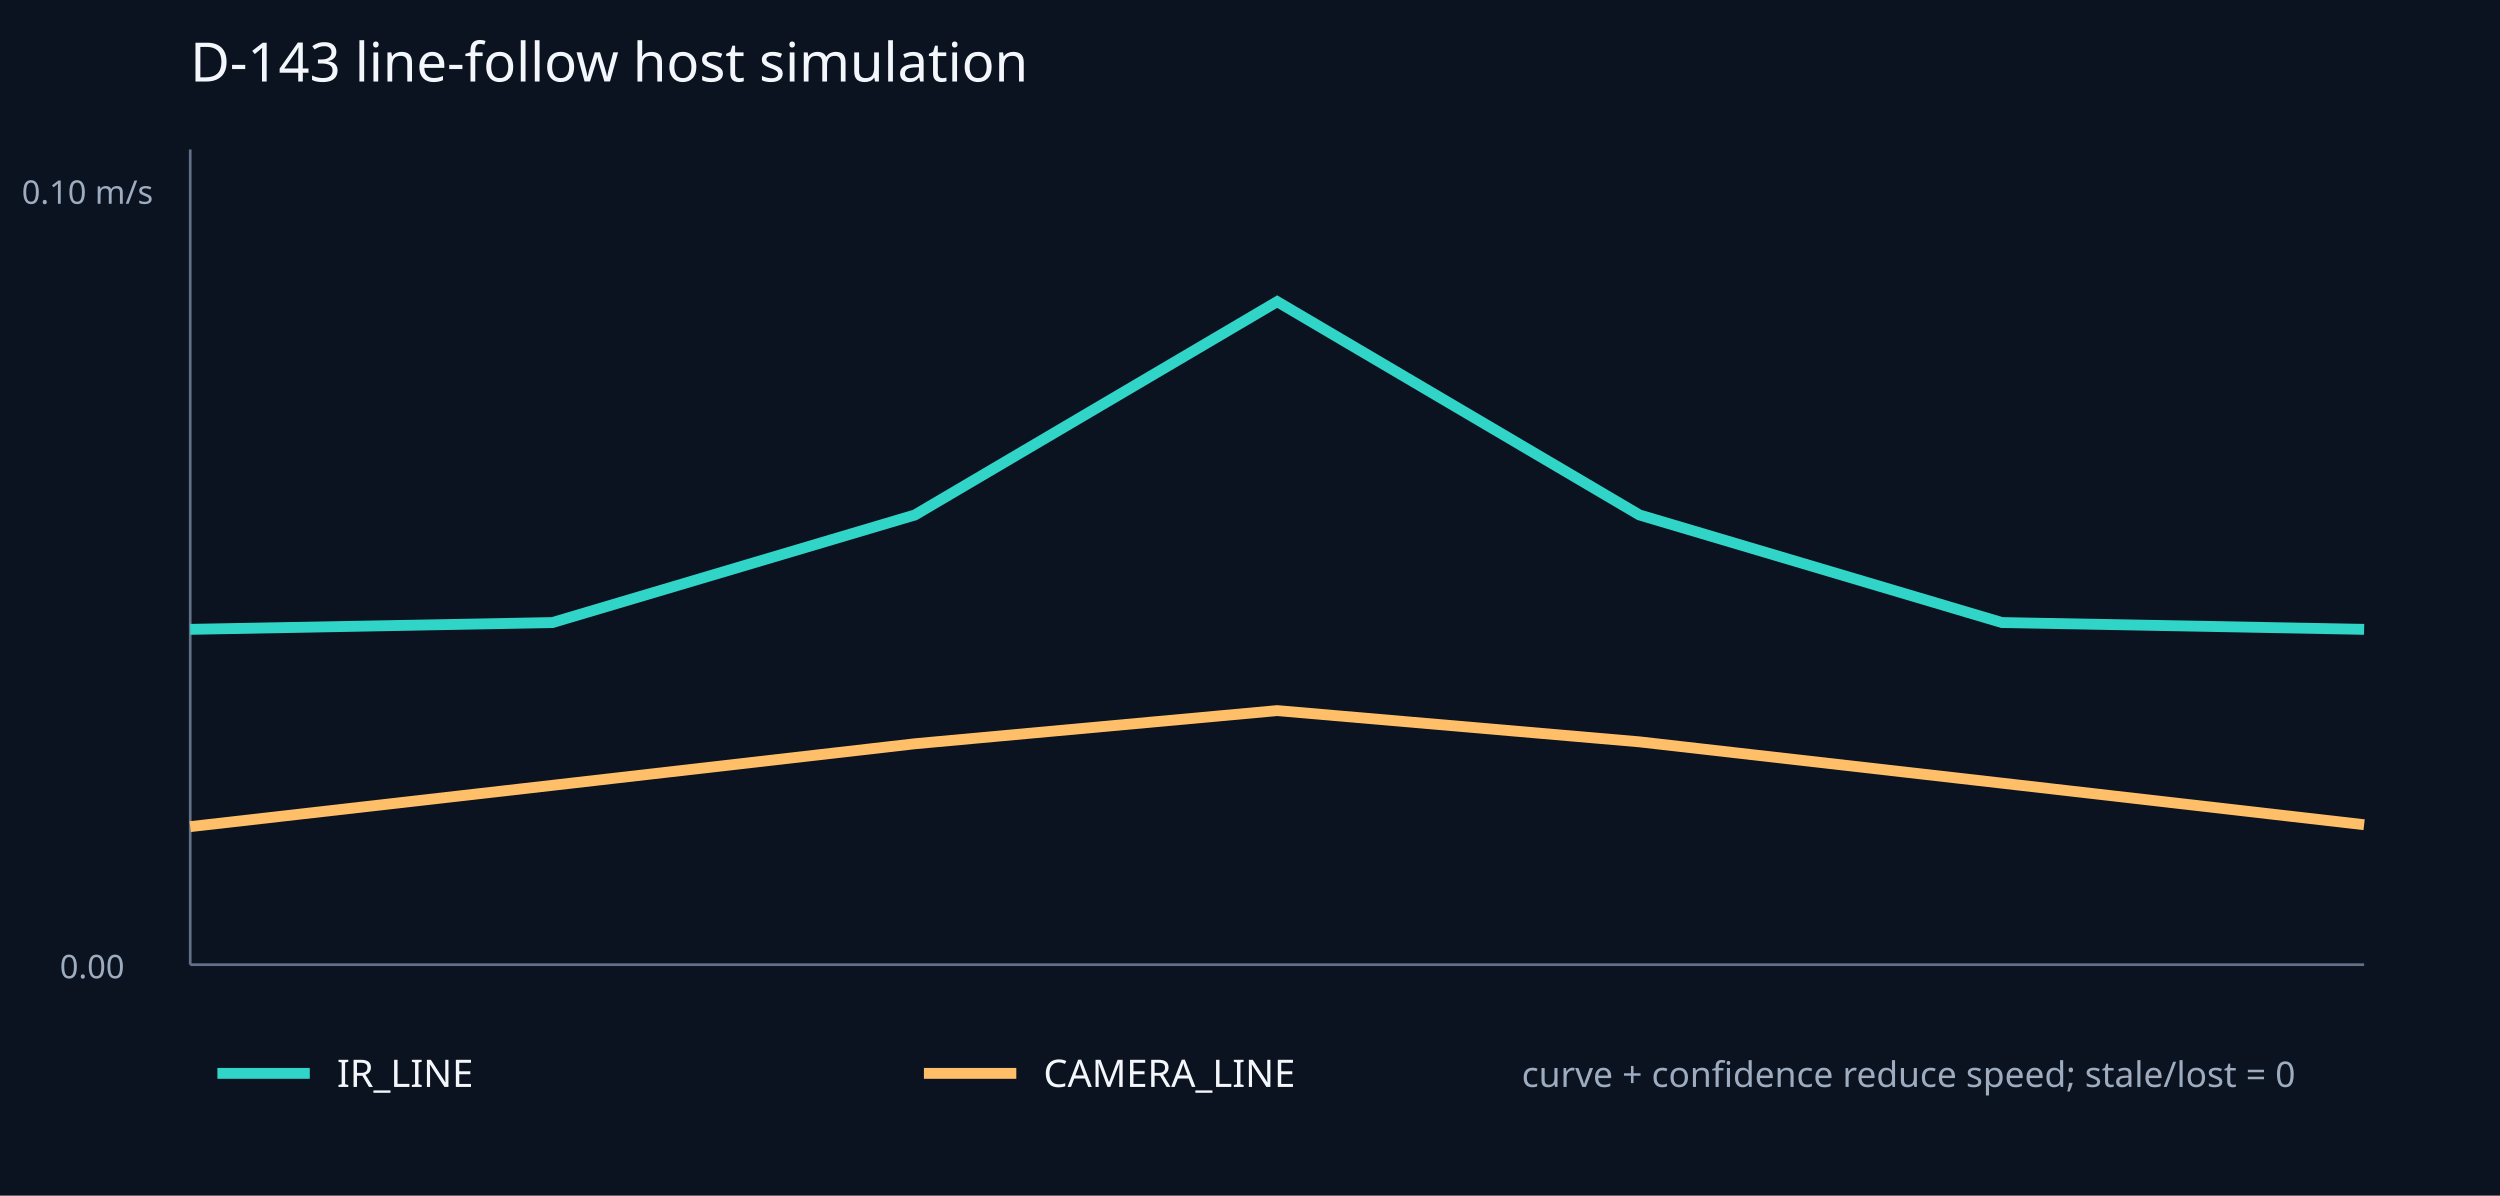
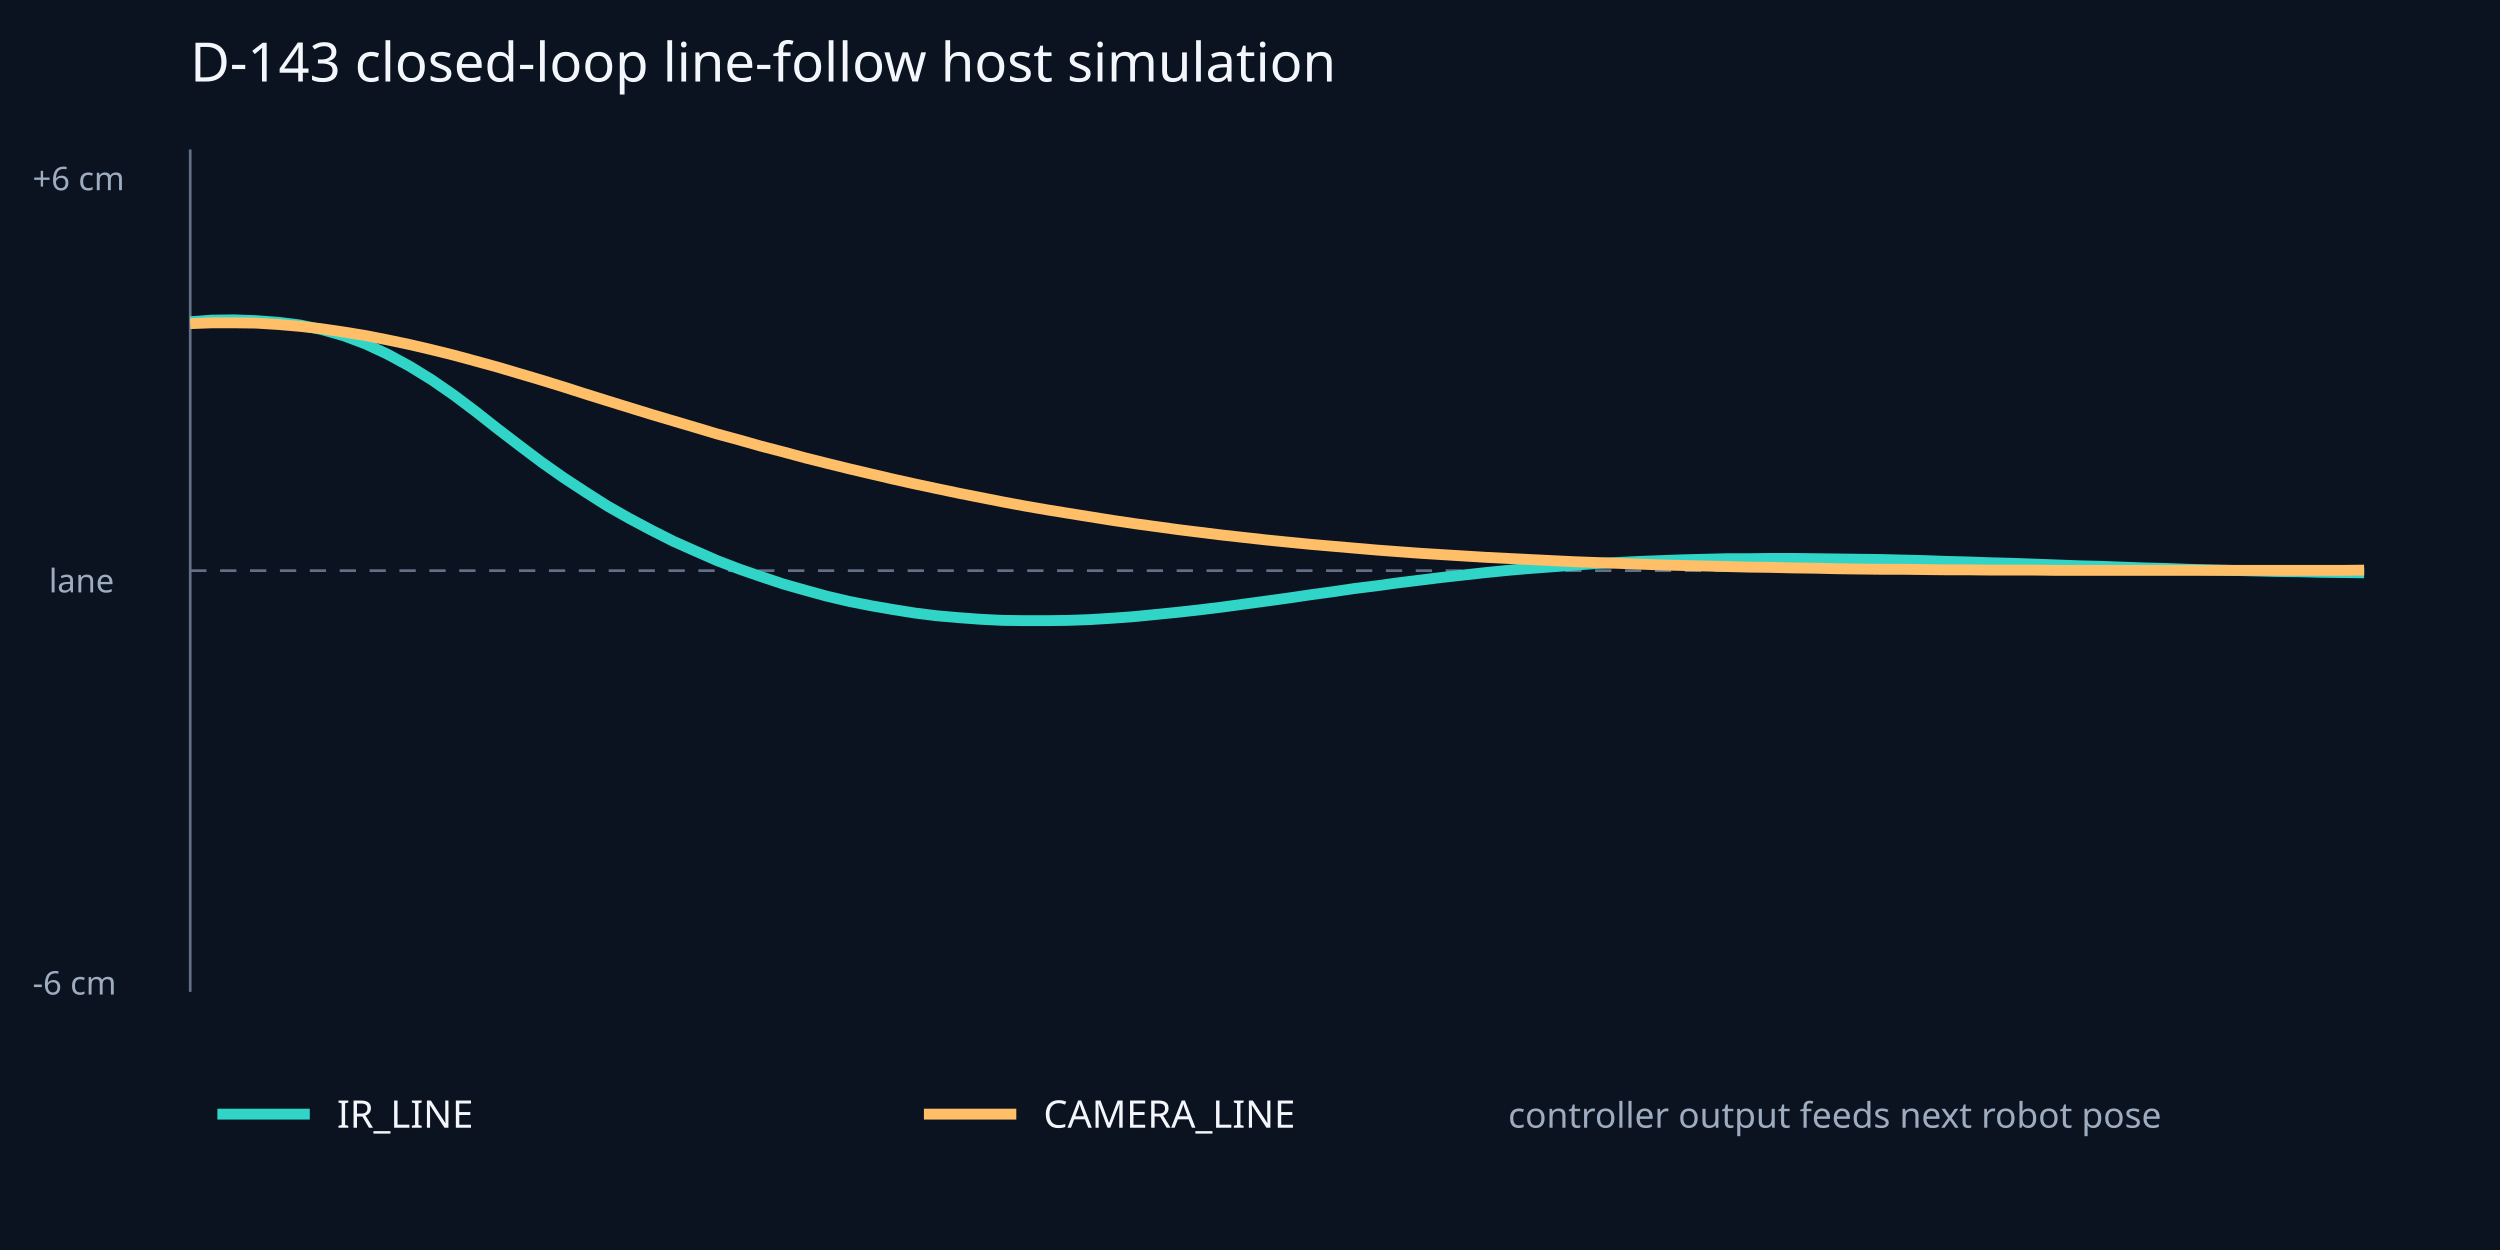
- <svg xmlns="http://www.w3.org/2000/svg" width="920" height="440" viewBox="0 0 920 440">
+ <svg xmlns="http://www.w3.org/2000/svg" width="920" height="460" viewBox="0 0 920 460">
  <rect width="100%" height="100%" fill="#0b1220" />
-   <text x="70" y="30" fill="#f3f6fb" font-family="sans-serif" font-size="20">D-143 line-follow host simulation</text>
-   <line x1="70" y1="355" x2="870" y2="355" stroke="#617086" />
-   <line x1="70" y1="55" x2="70" y2="355" stroke="#617086" />
-   <text x="8" y="75" fill="#9eacc0" font-family="sans-serif" font-size="12">0.10 m/s</text>
-   <text x="22" y="360" fill="#9eacc0" font-family="sans-serif" font-size="12">0.00</text>
-   <polyline points="70.0,231.6 203.3,229.1 336.7,189.5 470.0,111.0 603.3,189.5 736.7,229.1 870.0,231.6" fill="none" stroke="#30d5c8" stroke-width="4" />
-   <polyline points="70.0,304.2 203.3,289.0 336.7,273.7 470.0,261.5 603.3,273.0 736.7,288.2 870.0,303.5" fill="none" stroke="#ffbf69" stroke-width="4" />
-   <line x1="80" y1="395" x2="114" y2="395" stroke="#30d5c8" stroke-width="4" />
-   <text x="124" y="400" fill="#f3f6fb" font-family="sans-serif" font-size="14">IR_LINE</text>
-   <line x1="340" y1="395" x2="374" y2="395" stroke="#ffbf69" stroke-width="4" />
-   <text x="384" y="400" fill="#f3f6fb" font-family="sans-serif" font-size="14">CAMERA_LINE</text>
-   <text x="560" y="400" fill="#9eacc0" font-family="sans-serif" font-size="13">curve + confidence reduce speed; stale/lost = 0</text>
+   <text x="70" y="30" fill="#f3f6fb" font-family="sans-serif" font-size="20">D-143 closed-loop line-follow host simulation</text>
+   <line x1="70" y1="210.0" x2="870" y2="210.0" stroke="#617086" stroke-dasharray="6 5" />
+   <line x1="70" y1="55" x2="70" y2="365" stroke="#617086" />
+   <text x="12" y="70" fill="#9eacc0" font-family="sans-serif" font-size="12">+6 cm</text>
+   <text x="18" y="218" fill="#9eacc0" font-family="sans-serif" font-size="12">lane</text>
+   <text x="12" y="366" fill="#9eacc0" font-family="sans-serif" font-size="12">-6 cm</text>
+   <polyline points="70.0,118.4 78.1,117.8 86.2,117.7 94.2,118.0 102.3,118.6 110.4,119.6 118.5,121.3 126.6,123.6 134.6,126.6 142.7,130.4 150.8,134.8 158.9,139.8 167.0,145.4 175.1,151.5 183.1,157.8 191.2,164.0 199.3,170.1 207.4,175.8 215.5,181.1 223.5,186.2 231.6,190.8 239.7,195.1 247.8,199.2 255.9,202.8 263.9,206.3 272.0,209.4 280.1,212.2 288.2,214.9 296.3,217.2 304.3,219.4 312.4,221.3 320.5,222.9 328.6,224.3 336.7,225.6 344.7,226.6 352.8,227.3 360.9,227.9 369.0,228.3 377.1,228.4 385.2,228.4 393.2,228.3 401.3,228.0 409.4,227.5 417.5,226.9 425.6,226.1 433.6,225.3 441.7,224.4 449.8,223.4 457.9,222.3 466.0,221.2 474.0,220.1 482.1,218.9 490.2,217.8 498.3,216.6 506.4,215.6 514.4,214.5 522.5,213.5 530.6,212.5 538.7,211.6 546.8,210.7 554.8,209.9 562.9,209.2 571.0,208.6 579.1,208.0 587.2,207.4 595.3,207.0 603.3,206.6 611.4,206.3 619.5,206.0 627.6,205.8 635.7,205.6 643.7,205.6 651.8,205.5 659.9,205.5 668.0,205.6 676.1,205.7 684.1,205.8 692.2,205.9 700.3,206.1 708.4,206.3 716.5,206.6 724.5,206.8 732.6,207.1 740.7,207.3 748.8,207.6 756.9,207.9 764.9,208.2 773.0,208.4 781.1,208.7 789.2,209.0 797.3,209.2 805.4,209.5 813.4,209.7 821.5,209.9 829.6,210.1 837.7,210.3 845.8,210.4 853.8,210.6 861.9,210.7 870.0,210.8" fill="none" stroke="#30d5c8" stroke-width="4" />
+   <polyline points="70.0,119.1 78.1,118.8 86.2,118.8 94.2,118.9 102.3,119.4 110.4,120.1 118.5,121.0 126.6,122.2 134.6,123.5 142.7,125.1 150.8,126.8 158.9,128.7 167.0,130.7 175.1,132.9 183.1,135.1 191.2,137.5 199.3,139.9 207.4,142.4 215.5,145.0 223.5,147.5 231.6,150.0 239.7,152.5 247.8,154.9 255.9,157.3 263.9,159.7 272.0,161.9 280.1,164.2 288.2,166.3 296.3,168.5 304.3,170.5 312.4,172.5 320.5,174.4 328.6,176.3 336.7,178.1 344.7,179.8 352.8,181.5 360.9,183.1 369.0,184.7 377.1,186.2 385.2,187.6 393.2,188.9 401.3,190.2 409.4,191.5 417.5,192.7 425.6,193.8 433.6,194.9 441.7,195.9 449.8,196.9 457.9,197.8 466.0,198.7 474.0,199.5 482.1,200.3 490.2,201.0 498.3,201.7 506.4,202.4 514.4,203.0 522.5,203.6 530.6,204.1 538.7,204.6 546.8,205.1 554.8,205.5 562.9,205.9 571.0,206.3 579.1,206.7 587.2,207.0 595.3,207.3 603.3,207.6 611.4,207.9 619.5,208.1 627.6,208.3 635.7,208.5 643.7,208.7 651.8,208.8 659.9,209.0 668.0,209.1 676.1,209.3 684.1,209.4 692.2,209.5 700.3,209.5 708.4,209.6 716.5,209.7 724.5,209.7 732.6,209.8 740.7,209.8 748.8,209.8 756.9,209.9 764.9,209.9 773.0,209.9 781.1,209.9 789.2,209.9 797.3,209.9 805.4,209.9 813.4,209.9 821.5,209.9 829.6,209.9 837.7,209.9 845.8,209.9 853.8,209.9 861.9,209.9 870.0,209.8" fill="none" stroke="#ffbf69" stroke-width="4" />
+   <line x1="80" y1="410" x2="114" y2="410" stroke="#30d5c8" stroke-width="4" />
+   <text x="124" y="415" fill="#f3f6fb" font-family="sans-serif" font-size="14">IR_LINE</text>
+   <line x1="340" y1="410" x2="374" y2="410" stroke="#ffbf69" stroke-width="4" />
+   <text x="384" y="415" fill="#f3f6fb" font-family="sans-serif" font-size="14">CAMERA_LINE</text>
+   <text x="555" y="415" fill="#9eacc0" font-family="sans-serif" font-size="13">controller output feeds next robot pose</text>
</svg>
